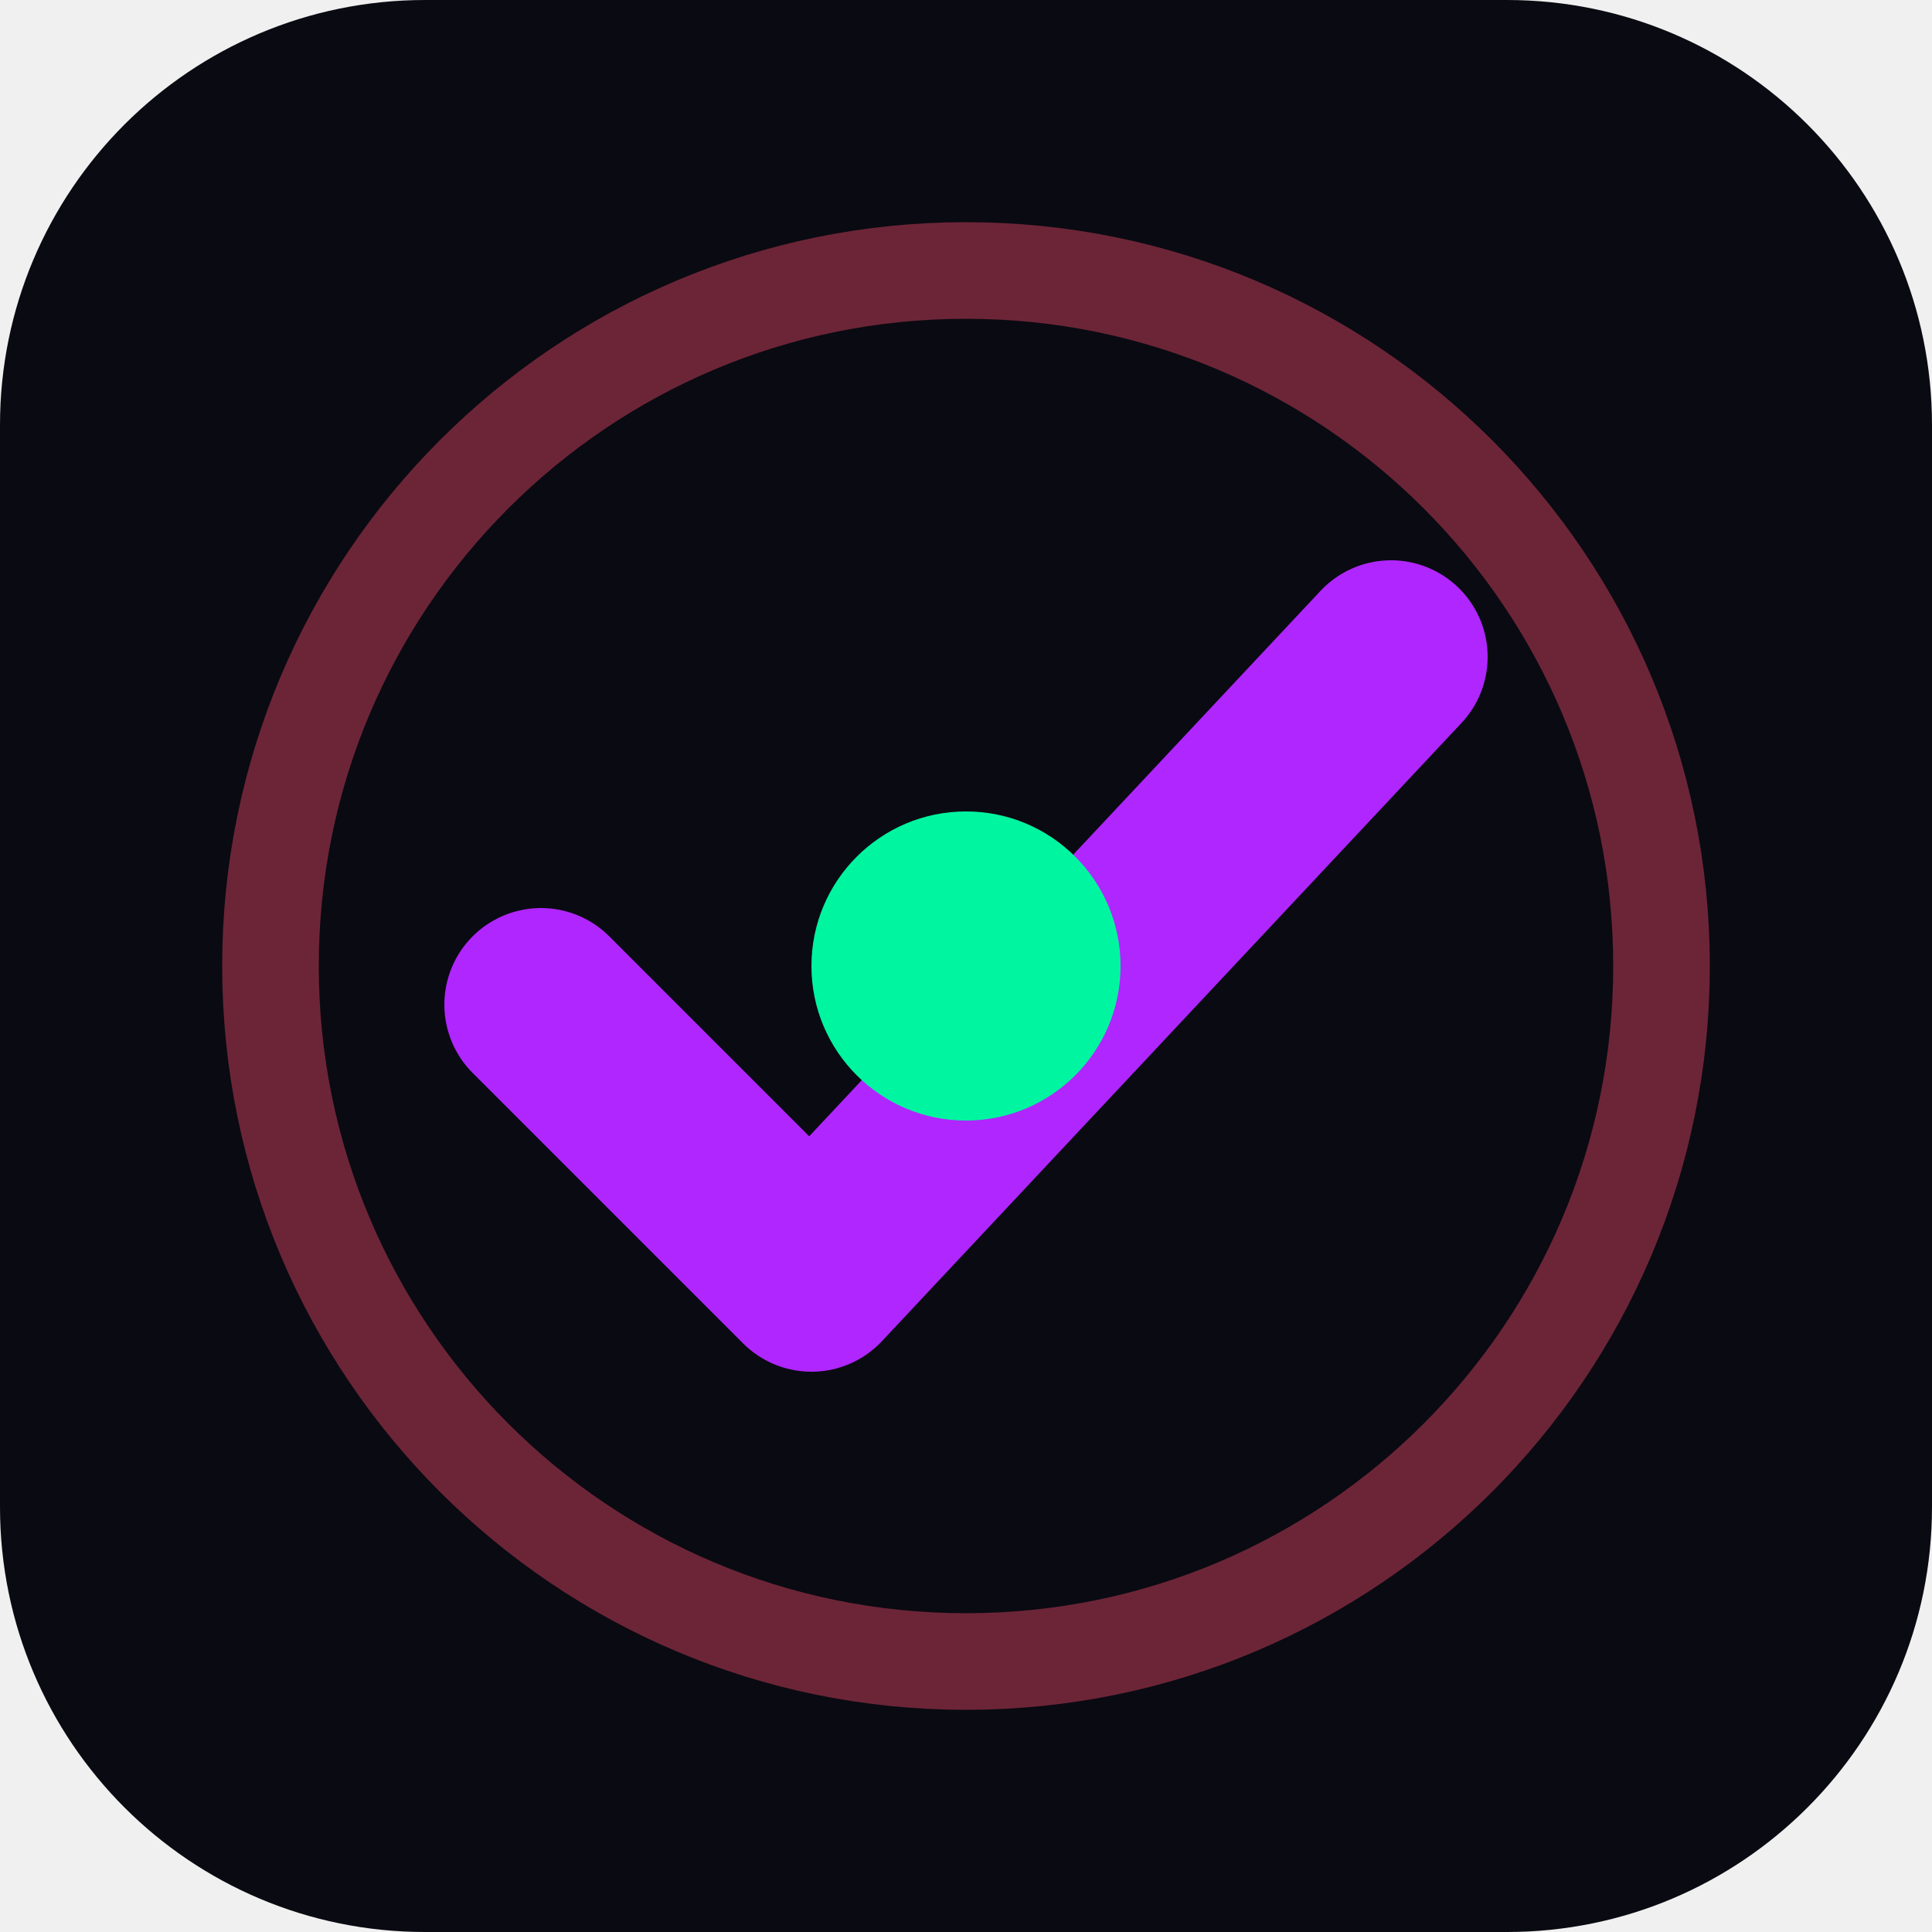
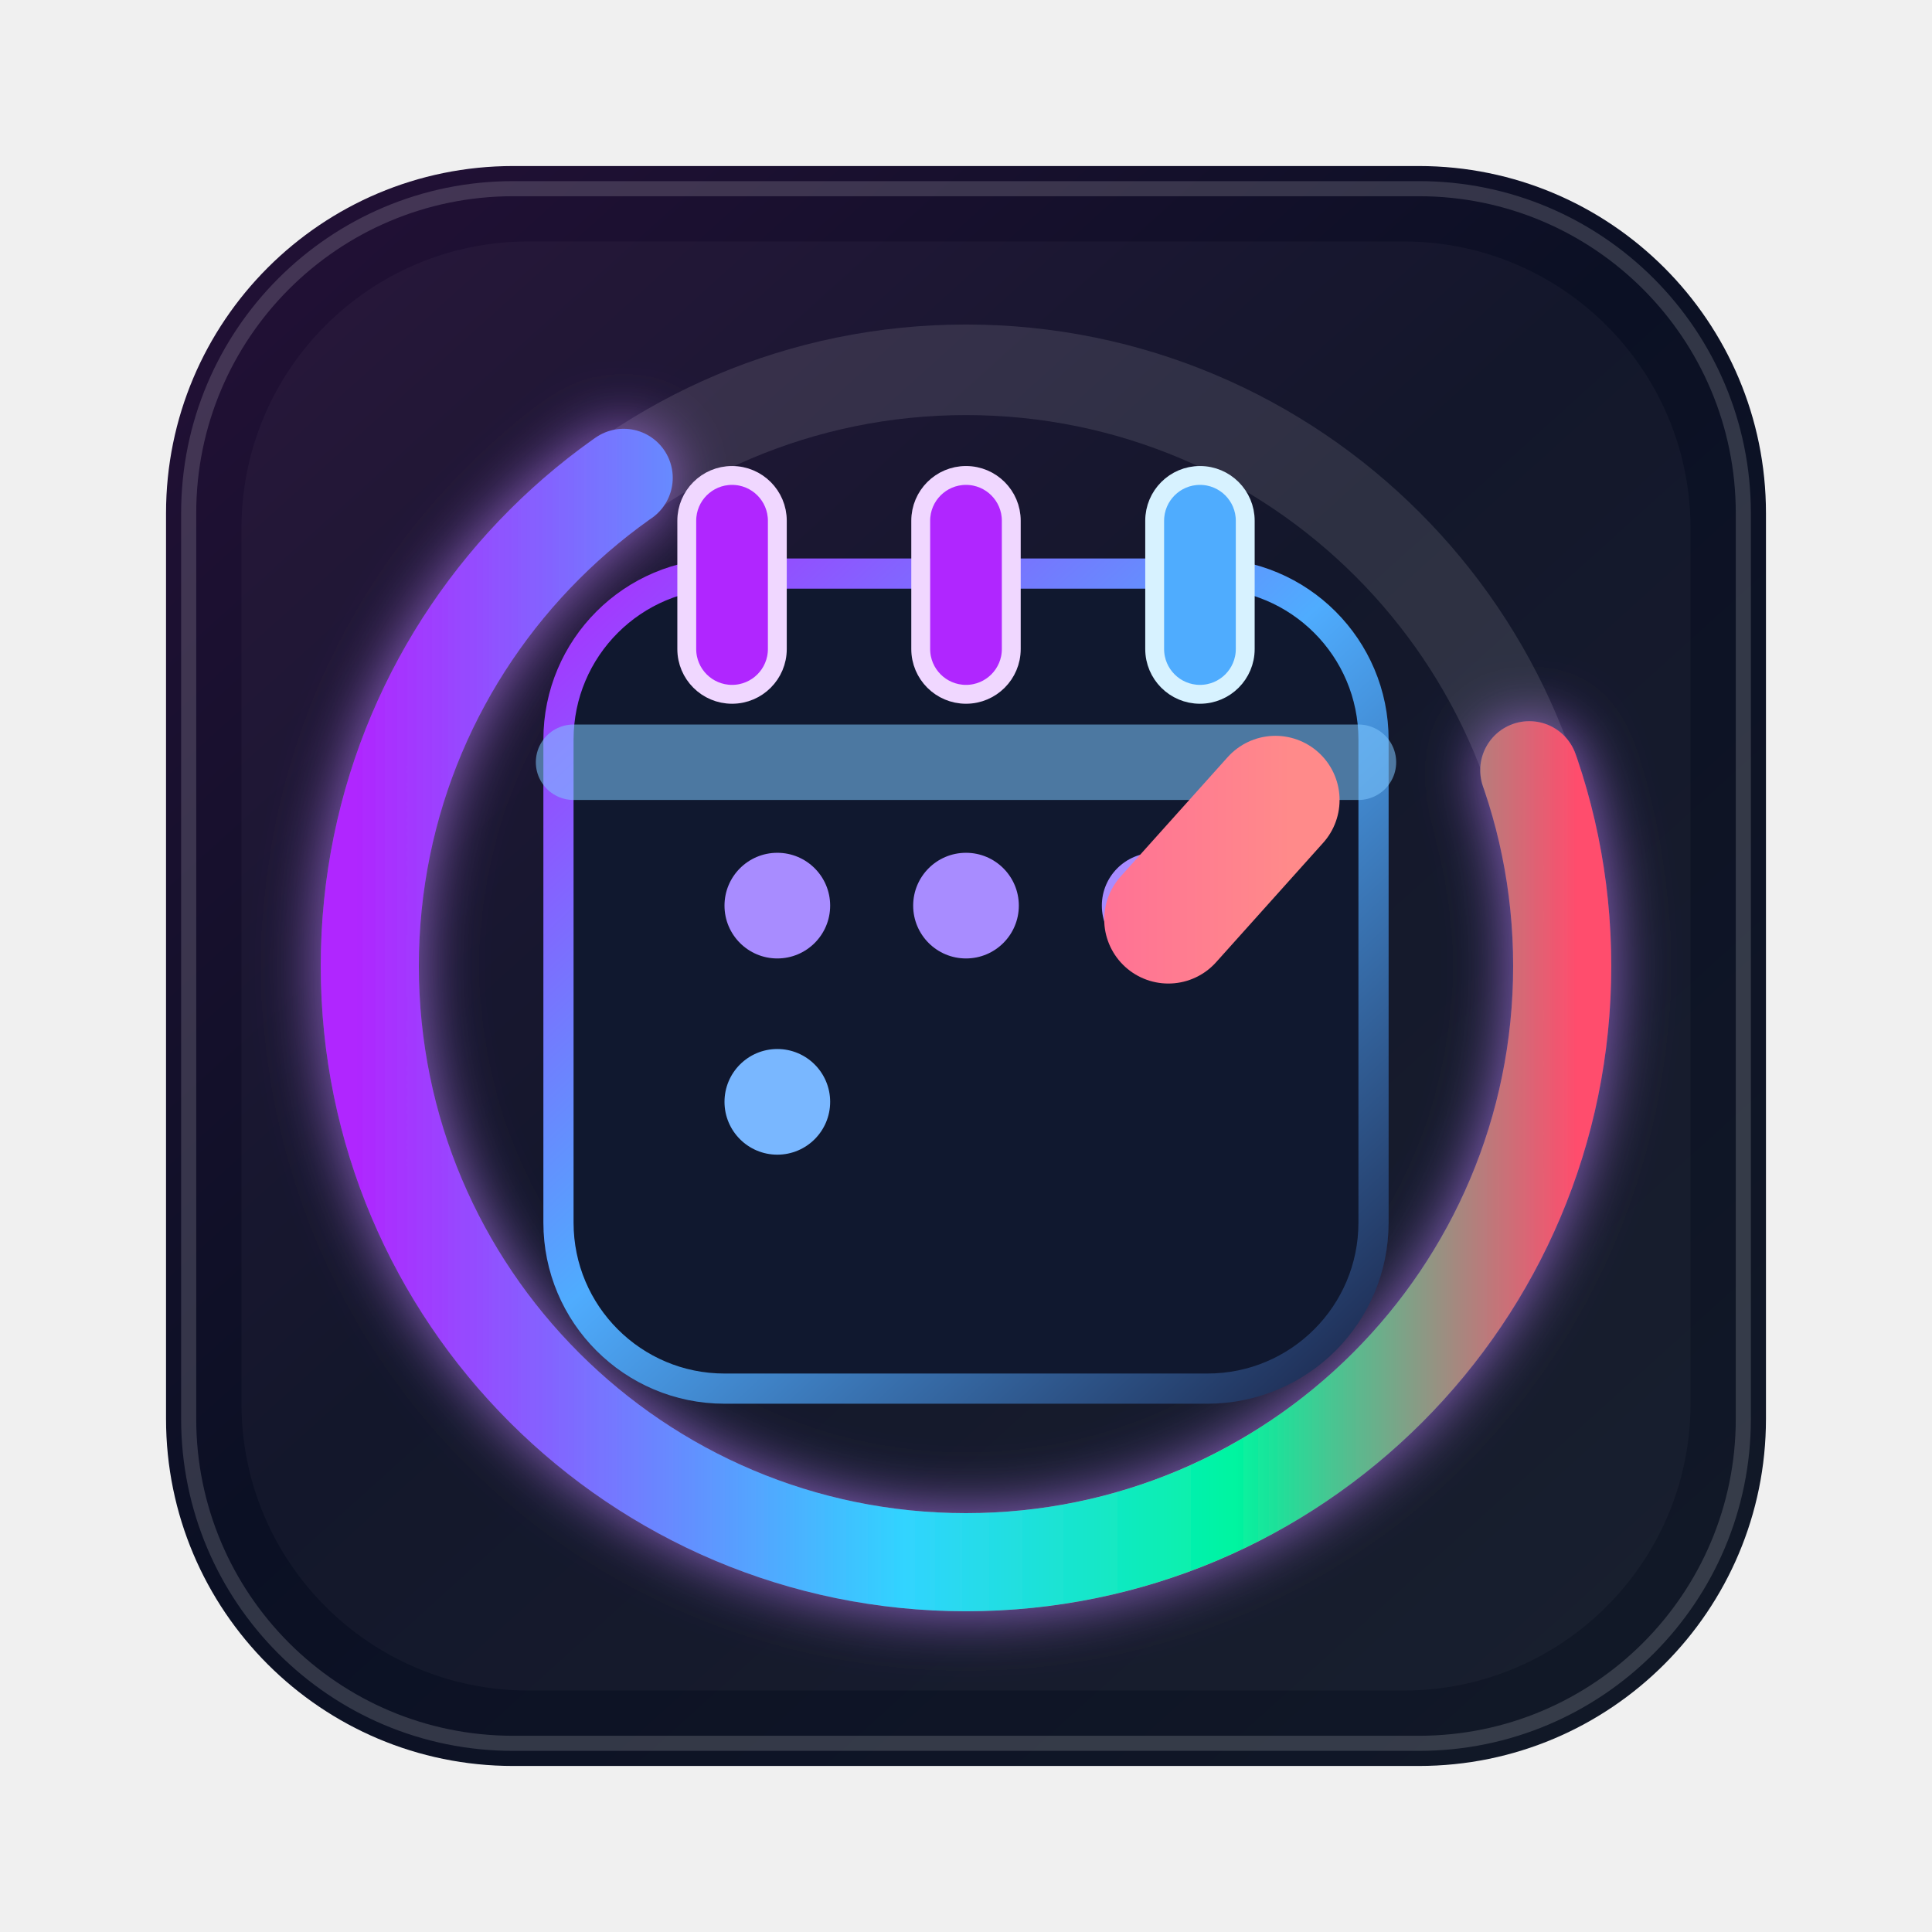
- <svg xmlns="http://www.w3.org/2000/svg" viewBox="0 0 100 100">
-   <rect width="100" height="100" rx="22" fill="#0a0a12" />
-   <path d="M28 52 L42 66 L72 34" stroke="#b026ff" stroke-width="10" fill="none" stroke-linecap="round" stroke-linejoin="round" />
-   <circle cx="50" cy="50" r="36" stroke="#ff4d6d" stroke-width="5" fill="none" opacity="0.4" />
-   <circle cx="50" cy="50" r="8" fill="#00f5a0" />
+ <svg xmlns="http://www.w3.org/2000/svg" viewBox="0 0 512 512" role="img" aria-label="DailyLog animated icon">
+   <defs>
+     <linearGradient id="bg" x1="88" y1="70" x2="424" y2="442" gradientUnits="userSpaceOnUse">
+       <stop offset="0" stop-color="#201034" />
+       <stop offset="0.46" stop-color="#0b1024" />
+       <stop offset="1" stop-color="#111827" />
+     </linearGradient>
+     <linearGradient id="ring" x1="94" y1="256" x2="418" y2="256" gradientUnits="userSpaceOnUse">
+       <stop offset="0" stop-color="#b026ff" />
+       <stop offset="0.45" stop-color="#31d4ff" />
+       <stop offset="0.72" stop-color="#00f5a0" />
+       <stop offset="1" stop-color="#ff4d6d" />
+     </linearGradient>
+     <linearGradient id="card" x1="148" y1="140" x2="364" y2="372" gradientUnits="userSpaceOnUse">
+       <stop offset="0" stop-color="#b026ff" />
+       <stop offset="0.48" stop-color="#4facfe" />
+       <stop offset="1" stop-color="#1b2448" />
+     </linearGradient>
+     <linearGradient id="check" x1="184" y1="276" x2="342" y2="276" gradientUnits="userSpaceOnUse">
+       <stop offset="0" stop-color="#ff3cad" />
+       <stop offset="1" stop-color="#ff8a8a" />
+     </linearGradient>
+     <filter id="softGlow" x="-30%" y="-30%" width="160%" height="160%">
+       <feGaussianBlur stdDeviation="8" result="blur" />
+       <feColorMatrix in="blur" type="matrix" values="0 0 0 0 0.52 0 0 0 0 0.22 0 0 0 0 1 0 0 0 0.75 0" />
+       <feMerge>
+         <feMergeNode />
+         <feMergeNode in="SourceGraphic" />
+       </feMerge>
+     </filter>
+     <filter id="checkGlow" x="-40%" y="-40%" width="180%" height="180%">
+       <feGaussianBlur stdDeviation="6" result="blur" />
+       <feColorMatrix in="blur" type="matrix" values="0 0 0 0 1 0 0 0 0 0.2 0 0 0 0 0.55 0 0 0 0.85 0" />
+       <feMerge>
+         <feMergeNode />
+         <feMergeNode in="SourceGraphic" />
+       </feMerge>
+     </filter>
+     <style>
+       .ring {
+         transform-origin: 256px 256px;
+         animation: ringSpin 4.8s cubic-bezier(.45,0,.2,1) infinite;
+       }
+       .tick {
+         stroke-dasharray: 184;
+         stroke-dashoffset: 184;
+         animation: drawTick 2.8s ease-in-out infinite;
+       }
+       .card {
+         transform-origin: 256px 260px;
+         animation: floatCard 2.8s ease-in-out infinite;
+       }
+       .dot {
+         transform-origin: center;
+         animation: dotPulse 2.8s ease-in-out infinite;
+       }
+       .dot:nth-of-type(2) { animation-delay: .12s; }
+       .dot:nth-of-type(3) { animation-delay: .24s; }
+       .dot:nth-of-type(4) { animation-delay: .36s; }
+       @keyframes ringSpin {
+         0% { transform: rotate(0deg); stroke-dashoffset: 52; }
+         55% { transform: rotate(160deg); stroke-dashoffset: 8; }
+         100% { transform: rotate(360deg); stroke-dashoffset: 52; }
+       }
+       @keyframes drawTick {
+         0%, 16% { stroke-dashoffset: 184; filter: none; }
+         42%, 72% { stroke-dashoffset: 0; filter: url(#checkGlow); }
+         100% { stroke-dashoffset: 184; filter: none; }
+       }
+       @keyframes floatCard {
+         0%, 100% { transform: translateY(0) scale(1); }
+         50% { transform: translateY(-7px) scale(1.015); }
+       }
+       @keyframes dotPulse {
+         0%, 100% { opacity: .45; transform: scale(1); }
+         50% { opacity: .95; transform: scale(1.16); }
+       }
+       @media (prefers-reduced-motion: reduce) {
+         .ring, .tick, .card, .dot { animation: none; }
+         .tick { stroke-dashoffset: 0; }
+       }
+     </style>
+   </defs>
+   <rect x="44" y="44" width="424" height="424" rx="92" fill="url(#bg)" />
+   <rect x="50" y="50" width="412" height="412" rx="86" fill="none" stroke="#ffffff" stroke-opacity=".16" stroke-width="4" />
+   <rect x="64" y="64" width="384" height="384" rx="76" fill="#ffffff" opacity=".035" />
+   <circle cx="256" cy="256" r="158" fill="none" stroke="#ffffff" stroke-opacity=".11" stroke-width="24" />
+   <circle class="ring" cx="256" cy="256" r="158" fill="none" stroke="url(#ring)" stroke-width="26" stroke-linecap="round" stroke-dasharray="700 292" stroke-dashoffset="52" filter="url(#softGlow)" />
+   <g class="card">
+     <rect x="148" y="152" width="216" height="216" rx="44" fill="#10182f" stroke="url(#card)" stroke-width="8" />
+     <path d="M152 202h208" stroke="#7ec7ff" stroke-width="20" stroke-linecap="round" opacity=".55" />
+     <rect x="182" y="126" width="24" height="58" rx="12" fill="#b026ff" stroke="#f0d7ff" stroke-width="5" />
+     <rect x="244" y="126" width="24" height="58" rx="12" fill="#b026ff" stroke="#f0d7ff" stroke-width="5" />
+     <rect x="306" y="126" width="24" height="58" rx="12" fill="#4facfe" stroke="#d7f2ff" stroke-width="5" />
+     <circle class="dot" cx="206" cy="240" r="14" fill="#a88cff" />
+     <circle class="dot" cx="256" cy="240" r="14" fill="#a88cff" />
+     <circle class="dot" cx="306" cy="240" r="14" fill="#a88cff" />
+     <circle class="dot" cx="206" cy="292" r="14" fill="#79b7ff" />
+   </g>
+   <path class="tick" d="M184 278l50 50 104-116" fill="none" stroke="url(#check)" stroke-width="34" stroke-linecap="round" stroke-linejoin="round" />
</svg>
